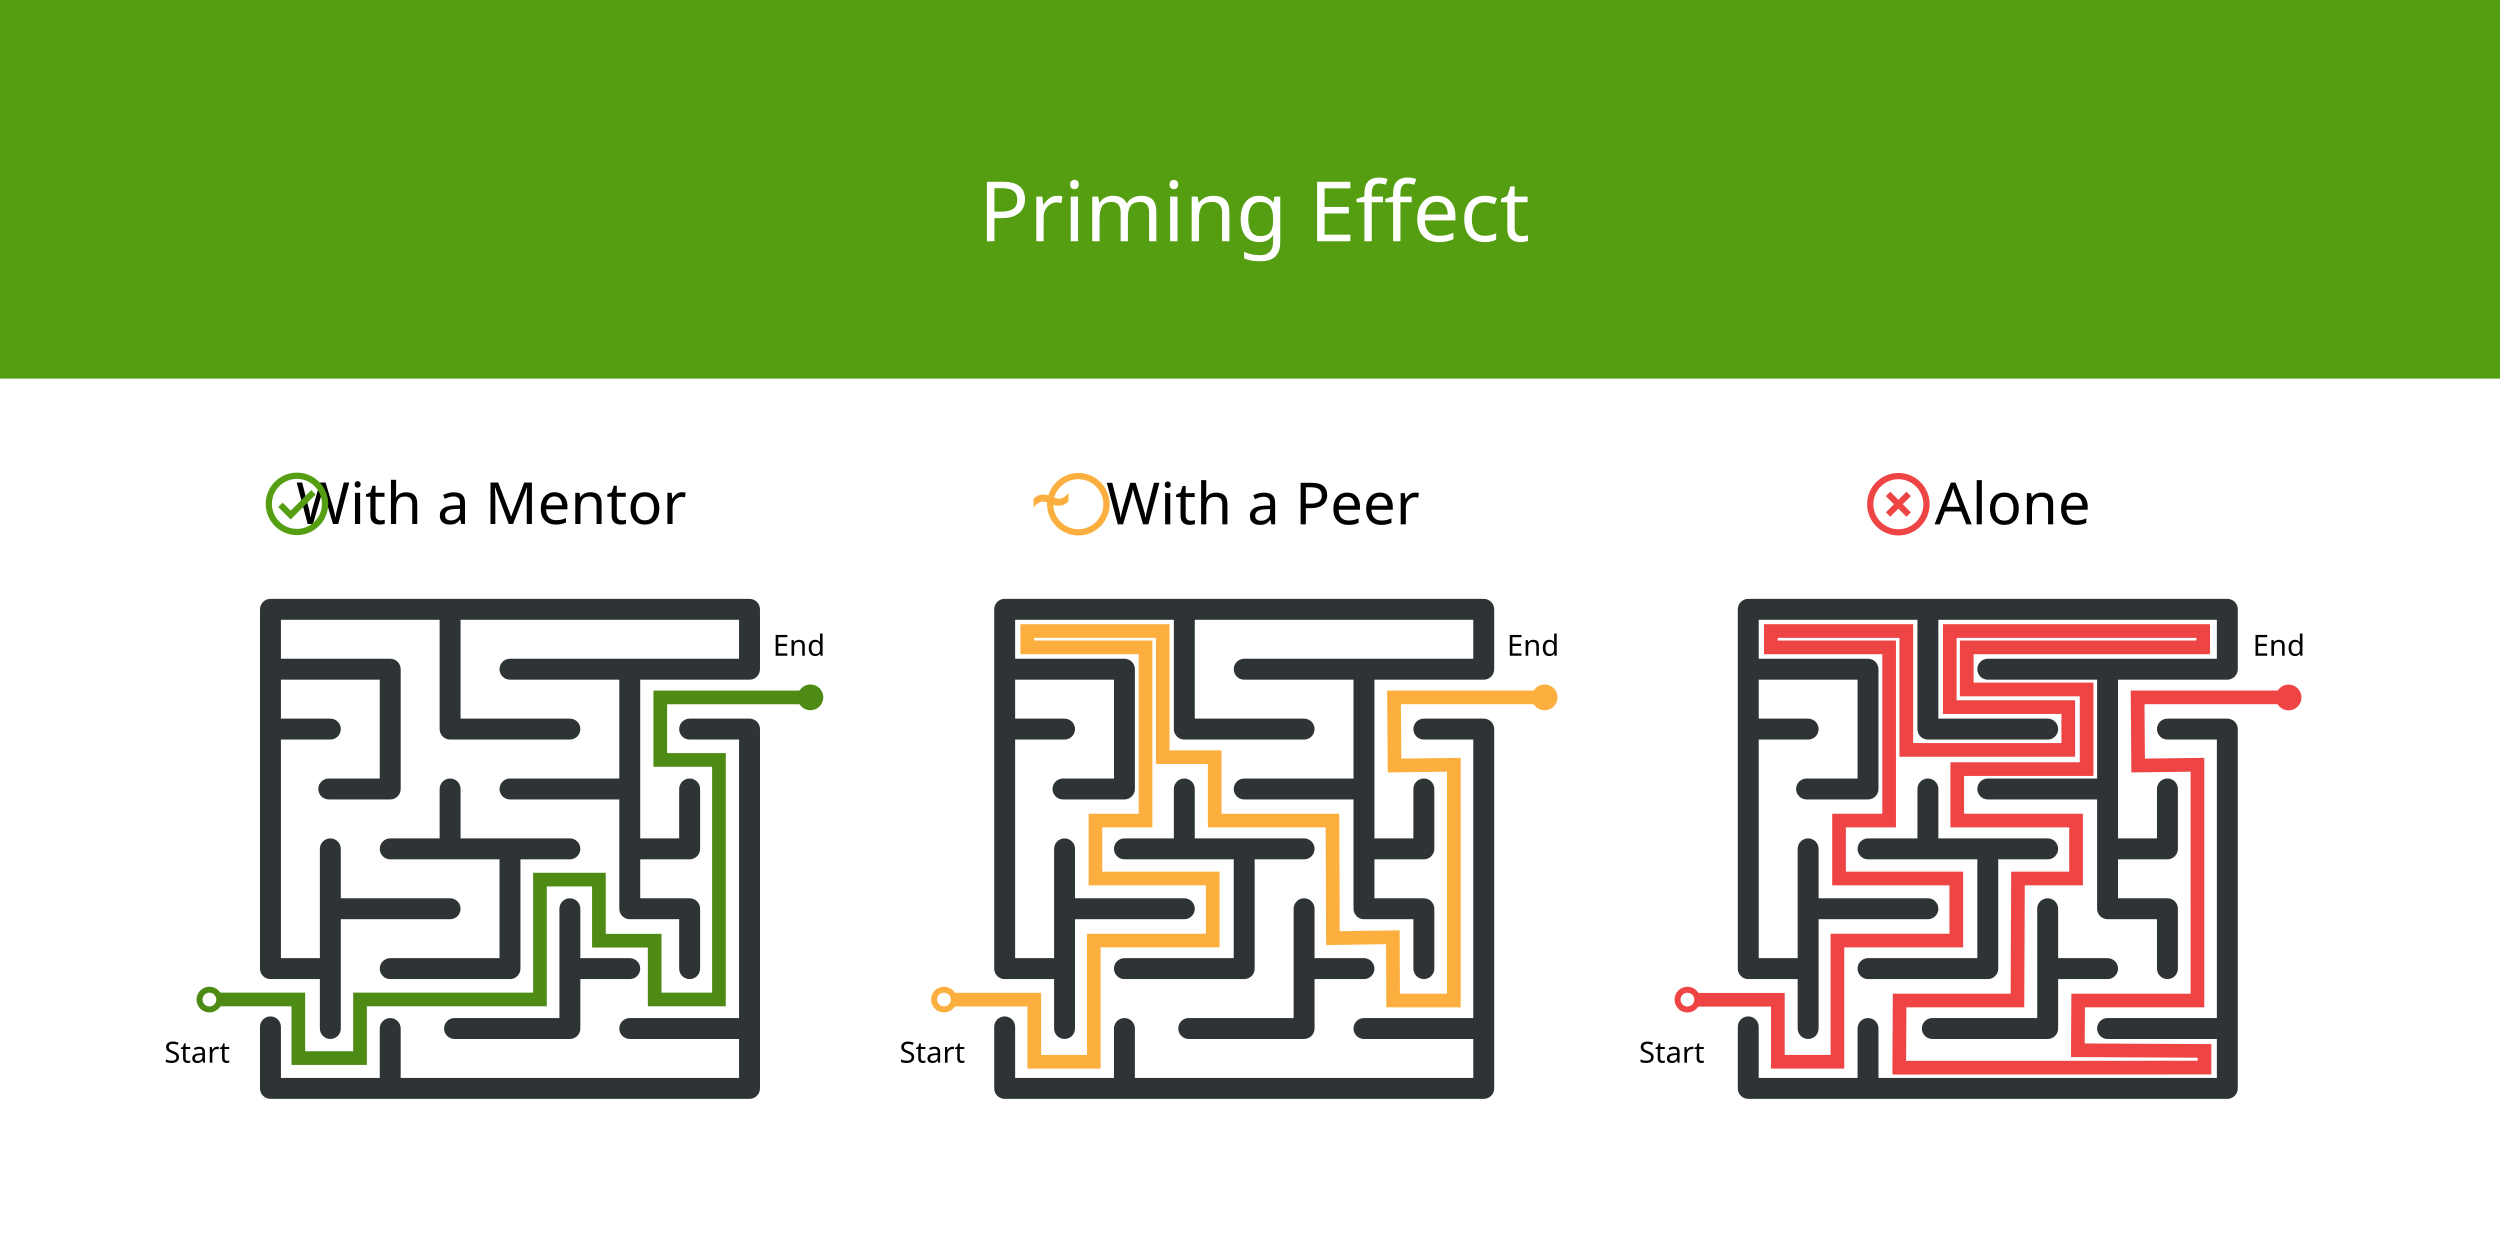
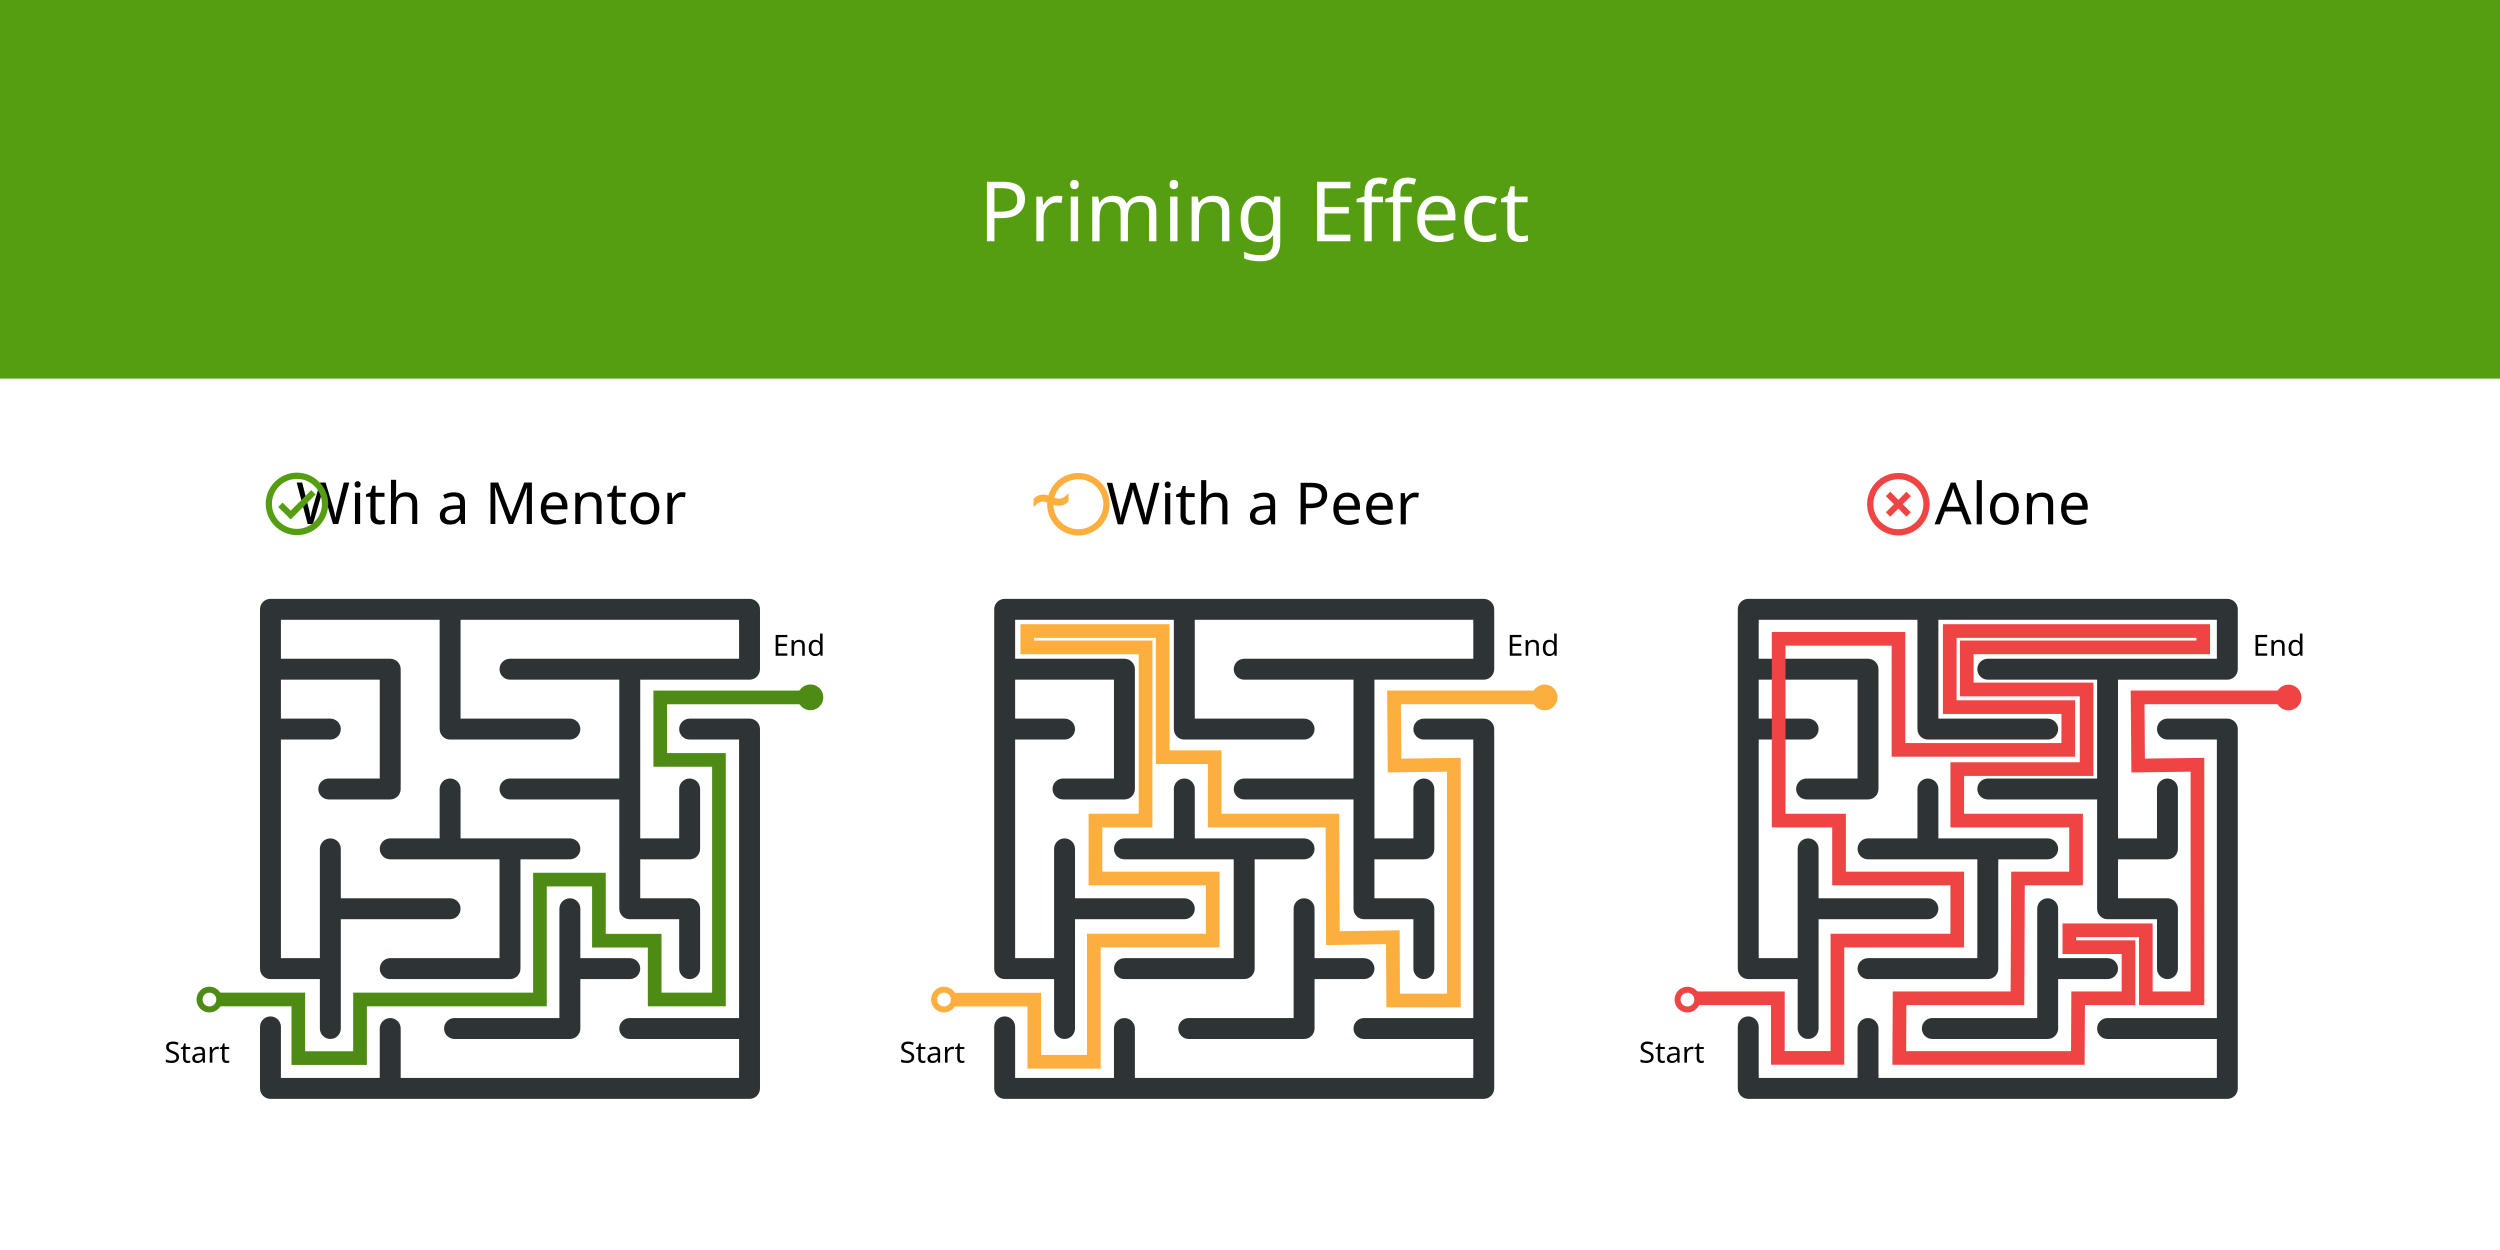
<svg xmlns="http://www.w3.org/2000/svg" width="1280" height="640" viewBox="0 0 1280 640" version="1.1" id="svg34" xml:space="preserve">
  <defs id="defs38">
    <marker style="overflow:visible" id="marker19882" refX="0" refY="0" orient="auto">
      <path transform="scale(0.2)" style="fill:context-stroke;fill-rule:evenodd;stroke:context-stroke;stroke-width:1pt" d="M -5,-5 V 5 H 5 V -5 Z" id="path19880" />
    </marker>
    <marker style="overflow:visible" id="marker19882-6" refX="0" refY="0" orient="auto">
      <path transform="scale(0.2)" style="fill:context-stroke;fill-rule:evenodd;stroke:context-stroke;stroke-width:1pt" d="M -5,-5 V 5 H 5 V -5 Z" id="path19880-0" />
    </marker>
    <marker style="overflow:visible" id="marker19882-2" refX="0" refY="0" orient="auto">
      <path transform="scale(0.2)" style="fill:context-stroke;fill-rule:evenodd;stroke:context-stroke;stroke-width:1pt" d="M -5,-5 V 5 H 5 V -5 Z" id="path19880-6" />
    </marker>
    <marker style="overflow:visible" id="marker19882-8" refX="0" refY="0" orient="auto">
      <path transform="scale(0.2)" style="fill:context-stroke;fill-rule:evenodd;stroke:context-stroke;stroke-width:1pt" d="M -5,-5 V 5 H 5 V -5 Z" id="path19880-7" />
    </marker>
    <marker style="overflow:visible" id="marker19882-20" refX="0" refY="0" orient="auto">
      <path transform="scale(0.2)" style="fill:context-stroke;fill-rule:evenodd;stroke:context-stroke;stroke-width:1pt" d="M -5,-5 V 5 H 5 V -5 Z" id="path19880-2" />
    </marker>
  </defs>
  <rect style="opacity:1;fill:#ffffff;stroke-width:1.122;stroke-opacity:0" id="rect2132" width="1280" height="640" x="0" y="0" />
  <text xml:space="preserve" style="font-style:normal;font-weight:normal;font-size:40px;line-height:1.25;font-family:sans-serif;fill:#000000;fill-opacity:1;stroke:none" x="1566.219" y="537.18" id="text24733">
    <tspan id="tspan24731" x="1566.219" y="537.18" />
  </text>
  <g id="g7133" transform="translate(8.623902,297.2319)">
    <rect style="fill:#559e11;fill-opacity:1;stroke-width:0.646;stroke-opacity:0" id="rect64126-6" width="1280" height="193.855" x="-8.624" y="-297.232" />
    <text xml:space="preserve" style="font-style:normal;font-weight:normal;font-size:42.667px;line-height:1.25;font-family:sans-serif;fill:#ffffff;fill-opacity:1;stroke:none;stroke-width:1.996" x="492.539" y="-173.696" id="text7142-2-2-7">
      <tspan id="tspan7140-9-0-5" x="492.539" y="-173.696" style="font-style:normal;font-variant:normal;font-weight:normal;font-stretch:normal;font-size:42.667px;font-family:Ubuntu;-inkscape-font-specification:Ubuntu;fill:#ffffff;stroke-width:1.996">Priming Effect</tspan>
    </text>
  </g>
  <path style="fill:#fcaf3e;fill-opacity:1;stroke-width:1.6" id="path606" d="m 552.114,242.159 c -8.848,0 -16,7.152 -16,16 0,8.848 7.152,16 16,16 8.848,0 16,-7.152 16,-16 0,-8.848 -7.152,-16 -16,-16 z m 0,28.8 c -7.056,0 -12.8,-5.744 -12.8,-12.8 0,-7.056 5.744,-12.8 12.8,-12.8 7.056,0 12.8,5.744 12.8,12.8 0,7.056 -5.744,12.8 -12.8,12.8 z" />
  <text id="text610" y="268.447" x="658.236" style="font-style:normal;font-weight:normal;font-size:29.772px;line-height:1.25;font-family:sans-serif;letter-spacing:0px;word-spacing:0px;display:inline;fill:#272727;fill-opacity:1;stroke:none;stroke-width:0.845" xml:space="preserve">
    <tspan style="font-style:normal;font-variant:normal;font-weight:normal;font-stretch:normal;font-size:29.772px;font-family:Ubuntu;-inkscape-font-specification:Ubuntu;text-align:center;text-anchor:middle;fill:#000000;fill-opacity:1;stroke-width:0.845" y="268.447" x="658.236" id="tspan608">With a Peer</tspan>
  </text>
  <text id="text610-9" y="268.69" x="552.096" style="font-style:normal;font-weight:normal;font-size:35.76px;line-height:1.25;font-family:sans-serif;letter-spacing:0px;word-spacing:0px;display:inline;fill:#272727;fill-opacity:1;stroke:#fcaf3e;stroke-width:1.014;stroke-opacity:1" xml:space="preserve">
    <tspan style="font-style:normal;font-variant:normal;font-weight:normal;font-stretch:normal;font-size:35.76px;font-family:Ubuntu;-inkscape-font-specification:Ubuntu;text-align:center;text-anchor:middle;fill:#fcaf3e;fill-opacity:1;stroke:#fcaf3e;stroke-width:1.014;stroke-opacity:1" y="268.69" x="552.096" id="tspan608-3">~</tspan>
  </text>
  <circle style="fill:#fcaf3e;fill-opacity:1;stroke:#fcaf3e;stroke-width:3.077;stroke-linecap:square;stroke-opacity:1;stop-color:#000000" id="circle4289" cx="790.857" cy="357.067" r="5.059" />
  <path id="path614" d="m 765.031,373.297 v 183.963 c 0,2.96 -2.399,5.358 -5.358,5.358 H 514.39 c -2.96,0 -5.358,-2.399 -5.358,-5.358 v -31.503 c 0,-2.96 2.399,-5.358 5.358,-5.358 2.96,0 5.358,2.399 5.358,5.358 v 26.144 h 50.605 V 526.6 c 0,-2.96 2.399,-5.358 5.358,-5.358 2.96,0 5.358,2.399 5.358,5.358 v 25.302 h 173.246 v -19.944 h -55.962 c -2.96,0 -5.358,-2.399 -5.358,-5.358 0,-2.96 2.399,-5.358 5.358,-5.358 h 55.962 V 378.656 h -25.302 c -2.96,0 -5.358,-2.399 -5.358,-5.358 0,-2.96 2.399,-5.358 5.358,-5.358 H 759.673 c 2.96,0 5.358,2.399 5.358,5.358 z M 575.711,490.581 c -2.96,0 -5.358,2.399 -5.358,5.358 0,2.96 2.399,5.358 5.358,5.358 h 61.321 c 2.96,0 5.358,-2.399 5.358,-5.358 V 439.977 h 25.303 c 2.96,0 5.358,-2.399 5.358,-5.358 0,-2.96 -2.399,-5.358 -5.358,-5.358 h -55.962 v -25.302 c 0,-2.96 -2.399,-5.358 -5.358,-5.358 -2.96,0 -5.358,2.399 -5.358,5.358 v 25.302 h -25.303 c -2.96,0 -5.358,2.399 -5.358,5.358 0,2.96 2.399,5.358 5.358,5.358 H 631.673 v 50.604 z M 759.673,306.618 H 514.39 c -2.96,0 -5.358,2.399 -5.358,5.358 v 183.962 c 0,2.96 2.399,5.358 5.358,5.358 h 25.302 v 25.301 c 0,2.96 2.399,5.358 5.358,5.358 2.96,0 5.358,-2.399 5.358,-5.358 v -55.961 h 55.963 c 2.96,0 5.358,-2.399 5.358,-5.358 0,-2.96 -2.399,-5.358 -5.358,-5.358 h -55.963 v -25.302 c 0,-2.96 -2.399,-5.358 -5.358,-5.358 -2.96,0 -5.358,2.399 -5.358,5.358 v 55.962 H 519.748 V 378.656 h 25.302 c 2.96,0 5.358,-2.399 5.358,-5.358 0,-2.96 -2.399,-5.358 -5.358,-5.358 h -25.302 v -19.944 h 50.605 v 50.605 h -26.108 c -2.96,0 -5.358,2.399 -5.358,5.358 0,2.96 2.399,5.358 5.358,5.358 h 31.466 c 2.96,0 5.358,-2.399 5.358,-5.358 v -61.321 c 0,-2.96 -2.399,-5.358 -5.358,-5.358 h -55.963 v -19.944 h 81.265 v 55.962 c 0,2.96 2.399,5.358 5.358,5.358 h 61.321 c 2.96,0 5.358,-2.399 5.358,-5.358 0,-2.96 -2.399,-5.358 -5.358,-5.358 h -55.962 v -50.604 h 142.585 v 19.944 H 637.031 c -2.96,0 -5.358,2.399 -5.358,5.358 0,2.96 2.399,5.358 5.358,5.358 h 55.963 l 5.9e-4,50.605 h -55.963 c -2.96,0 -5.358,2.399 -5.358,5.358 0,2.96 2.399,5.358 5.358,5.358 h 55.963 v 25.153 c -10e-4,0.049 -0.002,0.099 -0.002,0.149 0,0.05 5.9e-4,0.099 0.002,0.149 l 6e-4,30.514 c 0,2.96 2.399,5.358 5.358,5.358 h 25.302 l -0.001,25.298 c 0,2.96 2.399,5.359 5.358,5.359 5.9e-4,0 5.9e-4,0 5.9e-4,0 2.96,0 5.358,-2.399 5.358,-5.358 l 0.002,-30.658 c 0,-1.421 -0.564,-2.784 -1.569,-3.789 -1.005,-1.005 -2.368,-1.569 -3.789,-1.569 H 703.712 V 439.977 h 25.3 c 1.421,0 2.784,-0.564 3.789,-1.569 1.005,-1.005 1.569,-2.368 1.569,-3.789 l -0.001,-30.66 c 0,-2.96 -2.399,-5.358 -5.358,-5.358 -2.96,0 -5.358,2.399 -5.358,5.358 l 10e-4,25.302 h -19.942 l -6e-4,-81.265 H 759.673 c 2.96,0 5.358,-2.399 5.358,-5.358 V 311.977 c 0,-2.96 -2.399,-5.358 -5.358,-5.358 z m -55.962,189.321 c 0,-2.96 -2.399,-5.358 -5.358,-5.358 h -25.301 l -6e-4,-25.302 c 0,-2.96 -2.399,-5.358 -5.358,-5.358 -2.96,0 -5.358,2.399 -5.358,5.358 l 6e-4,30.58 c -6e-4,0.027 -6e-4,0.054 -6e-4,0.08 0,0.027 0,0.054 6e-4,0.08 l 5.9e-4,25.222 h -53.704 c -2.96,0 -5.358,2.399 -5.358,5.358 0,2.96 2.399,5.358 5.358,5.358 h 59.062 c 1.421,0 2.784,-0.564 3.789,-1.569 1.005,-1.005 1.569,-2.368 1.569,-3.789 l -5.9e-4,-25.303 h 25.301 c 2.96,0 5.358,-2.399 5.358,-5.358 z" style="fill:#2e3436;fill-opacity:1;stroke-width:0.595" />
  <text id="text620" y="544.095" x="483.184" style="font-style:normal;font-weight:normal;font-size:14.947px;line-height:1.25;font-family:sans-serif;letter-spacing:0px;word-spacing:0px;display:inline;fill:#272727;fill-opacity:1;stroke:none;stroke-width:0.424" xml:space="preserve">
    <tspan style="font-style:normal;font-variant:normal;font-weight:500;font-stretch:normal;font-size:14.947px;font-family:Ubuntu;-inkscape-font-specification:'Ubuntu Medium';text-align:center;text-anchor:middle;fill:#000000;fill-opacity:1;stroke-width:0.424" y="544.095" x="483.184" id="tspan618">Start</tspan>
  </text>
  <text id="text624" y="335.743" x="790.758" style="font-style:normal;font-weight:normal;font-size:14.947px;line-height:1.25;font-family:sans-serif;letter-spacing:0px;word-spacing:0px;display:inline;fill:#272727;fill-opacity:1;stroke:none;stroke-width:0.424" xml:space="preserve">
    <tspan style="font-style:normal;font-variant:normal;font-weight:500;font-stretch:normal;font-size:14.947px;font-family:Ubuntu;-inkscape-font-specification:'Ubuntu Medium';text-align:center;text-anchor:middle;fill:#000000;fill-opacity:1;stroke-width:0.424" y="335.743" x="790.758" id="tspan622">End</tspan>
  </text>
  <path style="fill:none;fill-opacity:1;stroke:#fcaf3e;stroke-width:7;stroke-linecap:square;stroke-dasharray:none;stroke-opacity:1;stop-color:#000000" d="m 487.243,511.804 h 42.303 v 31.826 h 30.495 v -62.054 h 60.867 V 449.789 H 560.866 V 420.118 h 25.649 v -88.683 h -60.561 v -8.343 h 69.35 v 64.583 l 26.619,10e-4 v 32.443 h 60.295 l 0.228,60.218 30.694,-0.474 0.153,32.383 h 31.09 l -0.01,-120.686 -30.367,0.387 -0.27,-34.892 h 77.223" id="path626" />
  <circle style="fill:#ffffff;fill-opacity:1;stroke:#fcaf3e;stroke-width:3.077;stroke-linecap:square;stroke-opacity:1;stop-color:#000000" id="path3942" cx="483.316" cy="511.774" r="5.059" />
  <path style="fill:#ef4444;stroke-width:1.6" id="path635" d="m 976.105,251.759 -4.144,4.144 -4.144,-4.144 -2.256,2.256 4.144,4.144 -4.144,4.144 2.256,2.256 4.144,-4.144 4.144,4.144 2.256,-2.256 -4.144,-4.144 4.144,-4.144 z m -4.144,-9.6 c -8.848,0 -16,7.152 -16,16 0,8.848 7.152,16 16,16 8.848,0 16,-7.152 16,-16 0,-8.848 -7.152,-16 -16,-16 z m 0,28.8 c -7.056,0 -12.8,-5.744 -12.8,-12.8 0,-7.056 5.744,-12.8 12.8,-12.8 7.056,0 12.8,5.744 12.8,12.8 0,7.056 -5.744,12.8 -12.8,12.8 z" />
  <text id="text322-3-7" y="268.447" x="1042.082" style="font-style:normal;font-weight:normal;font-size:29.772px;line-height:1.25;font-family:sans-serif;letter-spacing:0px;word-spacing:0px;display:inline;fill:#272727;fill-opacity:1;stroke:none;stroke-width:0.845" xml:space="preserve">
    <tspan style="font-style:normal;font-variant:normal;font-weight:normal;font-stretch:normal;font-size:29.772px;font-family:Ubuntu;-inkscape-font-specification:Ubuntu;text-align:center;text-anchor:middle;fill:#000000;fill-opacity:1;stroke-width:0.845" y="268.447" x="1042.082" id="tspan569-6-5">Alone</tspan>
  </text>
  <path id="path923" d="m 1145.748,373.297 v 183.963 c 0,2.96 -2.399,5.358 -5.358,5.358 H 895.106 c -2.96,0 -5.358,-2.399 -5.358,-5.358 v -31.503 c 0,-2.96 2.399,-5.358 5.358,-5.358 2.96,0 5.358,2.399 5.358,5.358 v 26.144 h 50.605 V 526.6 c 0,-2.96 2.399,-5.358 5.358,-5.358 2.96,0 5.358,2.399 5.358,5.358 v 25.302 h 173.246 v -19.944 h -55.962 c -2.959,0 -5.358,-2.399 -5.358,-5.358 0,-2.96 2.399,-5.358 5.358,-5.358 h 55.962 V 378.656 h -25.302 c -2.96,0 -5.358,-2.399 -5.358,-5.358 0,-2.96 2.399,-5.358 5.358,-5.358 h 30.66 c 2.96,0 5.358,2.399 5.358,5.358 z M 956.427,490.581 c -2.96,0 -5.358,2.399 -5.358,5.358 0,2.96 2.399,5.358 5.358,5.358 h 61.321 c 2.96,0 5.358,-2.399 5.358,-5.358 V 439.977 h 25.303 c 2.959,0 5.358,-2.399 5.358,-5.358 0,-2.96 -2.399,-5.358 -5.358,-5.358 h -55.962 v -25.302 c 0,-2.96 -2.399,-5.358 -5.358,-5.358 -2.96,0 -5.358,2.399 -5.358,5.358 v 25.302 h -25.303 c -2.96,0 -5.358,2.399 -5.358,5.358 0,2.96 2.399,5.358 5.358,5.358 h 55.962 v 50.604 z M 1140.389,306.618 H 895.106 c -2.96,0 -5.358,2.399 -5.358,5.358 v 183.962 c 0,2.96 2.399,5.358 5.358,5.358 h 25.302 v 25.301 c 0,2.96 2.399,5.358 5.358,5.358 2.96,0 5.358,-2.399 5.358,-5.358 v -55.961 h 55.963 c 2.96,0 5.358,-2.399 5.358,-5.358 0,-2.96 -2.399,-5.358 -5.358,-5.358 h -55.963 v -25.302 c 0,-2.96 -2.399,-5.358 -5.358,-5.358 -2.96,0 -5.358,2.399 -5.358,5.358 v 55.962 H 900.464 V 378.656 h 25.302 c 2.96,0 5.358,-2.399 5.358,-5.358 0,-2.96 -2.399,-5.358 -5.358,-5.358 h -25.302 v -19.944 h 50.605 v 50.605 h -26.108 c -2.96,0 -5.358,2.399 -5.358,5.358 0,2.96 2.399,5.358 5.358,5.358 h 31.466 c 2.96,0 5.358,-2.399 5.358,-5.358 v -61.321 c 0,-2.96 -2.399,-5.358 -5.358,-5.358 h -55.963 v -19.944 h 81.265 v 55.962 c 0,2.96 2.399,5.358 5.358,5.358 h 61.321 c 2.959,0 5.358,-2.399 5.358,-5.358 0,-2.96 -2.399,-5.358 -5.358,-5.358 h -55.962 v -50.604 h 142.585 v 19.944 h -117.283 c -2.96,0 -5.358,2.399 -5.358,5.358 0,2.96 2.399,5.358 5.358,5.358 h 55.963 l 6e-4,50.605 h -55.963 c -2.96,0 -5.358,2.399 -5.358,5.358 0,2.96 2.399,5.358 5.358,5.358 h 55.963 v 25.153 c 0,0.049 0,0.099 0,0.149 0,0.05 6e-4,0.099 0,0.149 l 6e-4,30.514 c 0,2.96 2.399,5.358 5.358,5.358 h 25.302 v 25.298 c 0,2.96 2.399,5.359 5.358,5.359 6e-4,0 6e-4,0 6e-4,0 2.96,0 5.358,-2.399 5.358,-5.358 v -30.658 c 0,-1.421 -0.564,-2.784 -1.569,-3.789 -1.005,-1.005 -2.368,-1.569 -3.789,-1.569 h -25.303 V 439.977 h 25.3 c 1.421,0 2.784,-0.564 3.789,-1.569 1.005,-1.005 1.569,-2.368 1.569,-3.789 v -30.66 c 0,-2.96 -2.399,-5.358 -5.358,-5.358 -2.96,0 -5.358,2.399 -5.358,5.358 v 25.302 h -19.942 l -6e-4,-81.265 h 55.962 c 2.96,0 5.358,-2.399 5.358,-5.358 V 311.977 c 0,-2.96 -2.399,-5.358 -5.358,-5.358 z m -55.962,189.321 c 0,-2.96 -2.399,-5.358 -5.358,-5.358 h -25.301 l -6e-4,-25.302 c 0,-2.96 -2.399,-5.358 -5.358,-5.358 -2.96,0 -5.358,2.399 -5.358,5.358 l 6e-4,30.58 c -6e-4,0.027 -6e-4,0.054 -6e-4,0.08 0,0.027 0,0.054 6e-4,0.08 l 6e-4,25.222 h -53.704 c -2.96,0 -5.358,2.399 -5.358,5.358 0,2.96 2.399,5.358 5.358,5.358 h 59.062 c 1.421,0 2.784,-0.564 3.789,-1.569 1.005,-1.005 1.569,-2.368 1.569,-3.789 l -6e-4,-25.303 h 25.301 c 2.96,0 5.358,-2.399 5.358,-5.358 z" style="fill:#2e3436;fill-opacity:1;stroke-width:0.595" />
  <text id="text322-3-7-5" y="544.095" x="861.772" style="font-style:normal;font-weight:normal;font-size:14.947px;line-height:1.25;font-family:sans-serif;letter-spacing:0px;word-spacing:0px;display:inline;fill:#272727;fill-opacity:1;stroke:none;stroke-width:0.424" xml:space="preserve">
    <tspan style="font-style:normal;font-variant:normal;font-weight:500;font-stretch:normal;font-size:14.947px;font-family:Ubuntu;-inkscape-font-specification:'Ubuntu Medium';text-align:center;text-anchor:middle;fill:#000000;fill-opacity:1;stroke-width:0.424" y="544.095" x="861.772" id="tspan569-6-5-6">Start</tspan>
  </text>
  <text id="text5943" y="335.743" x="1172.582" style="font-style:normal;font-weight:normal;font-size:14.947px;line-height:1.25;font-family:sans-serif;letter-spacing:0px;word-spacing:0px;display:inline;fill:#272727;fill-opacity:1;stroke:none;stroke-width:0.424" xml:space="preserve">
    <tspan style="font-style:normal;font-variant:normal;font-weight:500;font-stretch:normal;font-size:14.947px;font-family:Ubuntu;-inkscape-font-specification:'Ubuntu Medium';text-align:center;text-anchor:middle;fill:#000000;fill-opacity:1;stroke-width:0.424" y="335.743" x="1172.582" id="tspan5941">End</tspan>
  </text>
-   <path style="fill:none;fill-opacity:1;stroke:#ef4444;stroke-width:7;stroke-linecap:square;stroke-dasharray:none;stroke-opacity:1;stop-color:#000000" d="m 867.959,511.871 h 42.303 v 31.759 h 30.495 v -62.054 h 60.867 V 449.789 H 941.583 V 420.118 h 25.649 v -88.683 h -60.561 v -8.343 h 69.35 v 60.87 h 82.939 V 362.026 H 998.276 V 323.092 H 1128.041 v 8.343 h -121.059 v 21.574 h 61.367 v 40.783 h -66.239 v 26.327 h 60.825 v 29.671 h -29.731 l -0.272,62.457 h -60.346 l -0.173,34.401 156.307,-0.044 v -8.539 l -64.874,-0.33 0.166,-25.489 h 61.09 l -0.01,-120.686 -30.367,0.387 -0.27,-34.892 h 77.223" id="path4725" />
+   <path style="fill:none;fill-opacity:1;stroke:#ef4444;stroke-width:7;stroke-linecap:square;stroke-dasharray:none;stroke-opacity:1;stop-color:#000000" d="m 867.959,511.129 h 42.303 v 30.501 h 30.495 v -60.054 h 61.353 V 449.789 H 941.583 V 420.118 h -30.911 v -93.026 h 61.35 v 56.87 h 86.939 V 362.026 H 998.276 V 323.092 H 1128.041 v 8.343 h -121.059 v 21.574 h 61.367 v 40.783 h -66.239 v 26.327 h 60.825 v 29.671 h -29.731 l -0.272,61.34 h -60.346 l -0.173,30.533 h 91.433 l 0.166,-30.533 h 25.792 v -26.176 h -30.302 v -8.655 h 39.154 v 34.831 h 26.446 l -0.01,-119.569 -30.367,0.387 -0.27,-34.892 h 77.223" id="path4725" />
  <circle style="fill:#ffffff;fill-opacity:1;stroke:#ef4444;stroke-width:3.077;stroke-linecap:square;stroke-opacity:1;stop-color:#000000" id="circle5250" cx="863.968" cy="511.805" r="5.059" />
  <circle style="fill:#ef4444;fill-opacity:1;stroke:#ef4444;stroke-width:3.077;stroke-linecap:square;stroke-opacity:1;stop-color:#000000" id="circle5567" cx="1171.753" cy="357.111" r="5.059" />
  <g id="g275" transform="matrix(6.697763,0,0,6.697763,-1999.09,-363.6324)" style="display:inline">
    <g id="g1800" transform="matrix(0.413222,0,0,0.413222,191.681,54.66724)">
      <text id="text322-3" y="96.023" x="359.103" style="font-style:normal;font-weight:normal;font-size:10.757px;line-height:1.25;font-family:sans-serif;letter-spacing:0px;word-spacing:0px;display:inline;fill:#272727;fill-opacity:1;stroke:none;stroke-width:0.305" xml:space="preserve">
        <tspan style="font-style:normal;font-variant:normal;font-weight:normal;font-stretch:normal;font-size:10.757px;font-family:Ubuntu;-inkscape-font-specification:Ubuntu;text-align:center;text-anchor:middle;fill:#000000;fill-opacity:1;stroke-width:0.305" y="96.023" x="359.103" id="tspan569-6">With a Mentor</tspan>
      </text>
      <path style="display:inline;fill:#559e11;fill-opacity:1;stroke-width:0.578" id="path645" d="m 313.364,86.525 c -3.191,0 -5.781,2.59 -5.781,5.781 0,3.191 2.59,5.781 5.781,5.781 3.191,0 5.781,-2.59 5.781,-5.781 0,-3.191 -2.59,-5.781 -5.781,-5.781 z m 0,10.406 c -2.549,0 -4.625,-2.075 -4.625,-4.625 0,-2.549 2.075,-4.625 4.625,-4.625 2.549,0 4.625,2.075 4.625,4.625 0,2.549 -2.075,4.625 -4.625,4.625 z m 2.654,-7.18 -3.81,3.81 -1.497,-1.492 -0.815,0.815 2.312,2.312 4.625,-4.625 z" />
    </g>
  </g>
  <g style="fill:#2e3436;fill-opacity:1" id="g346" transform="matrix(0.5953682,0,0,0.5953682,133.1138,306.6184)">
    <path id="XMLID_46_" d="m 429.986,111.996 v 308.99 c 0,4.971 -4.029,9 -9,9 H 9 c -4.971,0 -9,-4.029 -9,-9 v -52.913 c 0,-4.971 4.029,-9 9,-9 4.971,0 9,4.029 9,9 v 43.913 h 84.997 v -42.498 c 0,-4.971 4.029,-9 9,-9 4.971,0 9,4.029 9,9 v 42.498 H 411.986 V 378.488 H 317.99 c -4.971,0 -9,-4.029 -9,-9 0,-4.971 4.029,-9 9,-9 h 93.996 V 120.996 h -42.498 c -4.971,0 -9,-4.029 -9,-9 0,-4.971 4.029,-9 9,-9 h 51.498 c 4.971,0 9,4.029 9,9 z M 111.997,308.989 c -4.971,0 -9,4.029 -9,9 0,4.971 4.029,9 9,9 h 102.996 c 4.971,0 9,-4.029 9,-9 v -93.996 h 42.499 c 4.971,0 9,-4.029 9,-9 0,-4.971 -4.029,-9 -9,-9 h -93.996 v -42.498 c 0,-4.971 -4.029,-9 -9,-9 -4.971,0 -9,4.029 -9,9 v 42.498 h -42.499 c -4.971,0 -9,4.029 -9,9 0,4.971 4.029,9 9,9 h 93.996 v 84.996 z M 420.986,0 H 9 C 4.029,0 0,4.029 0,9 v 308.989 c 0,4.971 4.029,9 9,9 h 42.498 v 42.496 c 0,4.971 4.029,9 9,9 4.971,0 9,-4.029 9,-9 v -93.994 h 93.998 c 4.971,0 9,-4.029 9,-9 0,-4.971 -4.029,-9 -9,-9 H 69.498 v -42.498 c 0,-4.971 -4.029,-9 -9,-9 -4.971,0 -9,4.029 -9,9 v 93.996 H 18 V 120.996 h 42.498 c 4.971,0 9,-4.029 9,-9 0,-4.971 -4.029,-9 -9,-9 H 18 V 69.498 h 84.997 v 84.997 H 59.145 c -4.971,0 -9,4.029 -9,9 0,4.971 4.029,9 9,9 h 52.852 c 4.971,0 9,-4.029 9,-9 V 60.498 c 0,-4.971 -4.029,-9 -9,-9 H 18 V 18 h 136.496 v 93.996 c 0,4.971 4.029,9 9,9 h 102.996 c 4.971,0 9,-4.029 9,-9 0,-4.971 -4.029,-9 -9,-9 H 172.496 V 18 h 239.49 V 51.498 H 214.993 c -4.971,0 -9,4.029 -9,9 0,4.971 4.029,9 9,9 h 93.997 l 10e-4,84.997 h -93.998 c -4.971,0 -9,4.029 -9,9 0,4.971 4.029,9 9,9 h 93.998 v 42.248 c -0.002,0.083 -0.003,0.166 -0.003,0.25 0,0.084 10e-4,0.167 0.003,0.25 l 0.001,51.253 c 0,4.971 4.029,9 9,9 h 42.498 l -0.002,42.492 c 0,4.971 4.029,9.001 8.999,9.001 10e-4,0 10e-4,0 10e-4,0 4.971,0 9,-4.029 9,-8.999 l 0.003,-51.494 c 0,-2.387 -0.948,-4.676 -2.636,-6.364 -1.688,-1.688 -3.978,-2.636 -6.364,-2.636 h -42.499 v -33.503 h 42.494 c 2.387,0 4.676,-0.948 6.364,-2.636 1.688,-1.688 2.636,-3.978 2.636,-6.364 l -0.002,-51.498 c 0,-4.971 -4.03,-9 -9,-9 -4.971,0 -9,4.029 -9,9 l 0.002,42.498 H 326.991 L 326.99,69.498 h 93.996 c 4.971,0 9,-4.029 9,-9 V 9 c 0,-4.971 -4.029,-9 -9,-9 z M 326.99,317.989 c 0,-4.971 -4.029,-9 -9,-9 h -42.497 l -10e-4,-42.498 c 0,-4.971 -4.029,-9 -9,-9 -4.971,0 -9,4.029 -9,9 l 10e-4,51.363 c -10e-4,0.045 -10e-4,0.09 -10e-4,0.135 0,0.045 0,0.09 10e-4,0.135 l 0.001,42.364 h -90.203 c -4.971,0 -9,4.029 -9,9 0,4.971 4.029,9 9,9 h 99.203 c 2.387,0 4.676,-0.948 6.364,-2.636 1.688,-1.688 2.636,-3.978 2.636,-6.364 l -0.001,-42.499 h 42.497 c 4.971,0 9,-4.029 9,-9 z" style="fill:#2e3436;fill-opacity:1" />
  </g>
  <text id="text322-3-7-5-1" y="544.095" x="106.76" style="font-style:normal;font-weight:normal;font-size:14.947px;line-height:1.25;font-family:sans-serif;letter-spacing:0px;word-spacing:0px;display:inline;fill:#272727;fill-opacity:1;stroke:none;stroke-width:0.424" xml:space="preserve">
    <tspan style="font-style:normal;font-variant:normal;font-weight:500;font-stretch:normal;font-size:14.947px;font-family:Ubuntu;-inkscape-font-specification:'Ubuntu Medium';text-align:center;text-anchor:middle;fill:#000000;fill-opacity:1;stroke-width:0.424" y="544.095" x="106.76" id="tspan569-6-5-6-2">Start</tspan>
  </text>
  <text id="text5943-7" y="335.743" x="414.895" style="font-style:normal;font-weight:normal;font-size:14.947px;line-height:1.25;font-family:sans-serif;letter-spacing:0px;word-spacing:0px;display:inline;fill:#272727;fill-opacity:1;stroke:none;stroke-width:0.424" xml:space="preserve">
    <tspan style="font-style:normal;font-variant:normal;font-weight:500;font-stretch:normal;font-size:14.947px;font-family:Ubuntu;-inkscape-font-specification:'Ubuntu Medium';text-align:center;text-anchor:middle;fill:#000000;fill-opacity:1;stroke-width:0.424" y="335.743" x="414.895" id="tspan5941-0">End</tspan>
  </text>
  <path style="fill:none;fill-opacity:1;stroke:#4d8b15;stroke-width:7;stroke-linecap:square;stroke-dasharray:none;stop-color:#000000" d="m 105.89,511.726 h 46.853 v 30.019 h 31.599 V 511.726 h 92.112 v -61.374 h 30.191 v 31.288 h 28.547 V 511.726 H 368.101 V 389.078 h -30.049 v -31.997 h 72.847" id="path3005" />
  <circle style="fill:#ffffff;fill-opacity:1;stroke:#4d8b15;stroke-width:3.077;stroke-linecap:square;stroke-opacity:1;stop-color:#000000" id="circle4918" cx="107.224" cy="511.774" r="5.059" />
  <circle style="fill:#4d8b15;fill-opacity:1;stroke:#4d8b15;stroke-width:3.077;stroke-linecap:square;stroke-opacity:1;stop-color:#000000" id="circle5830" cx="414.941" cy="357.045" r="5.059" />
</svg>
